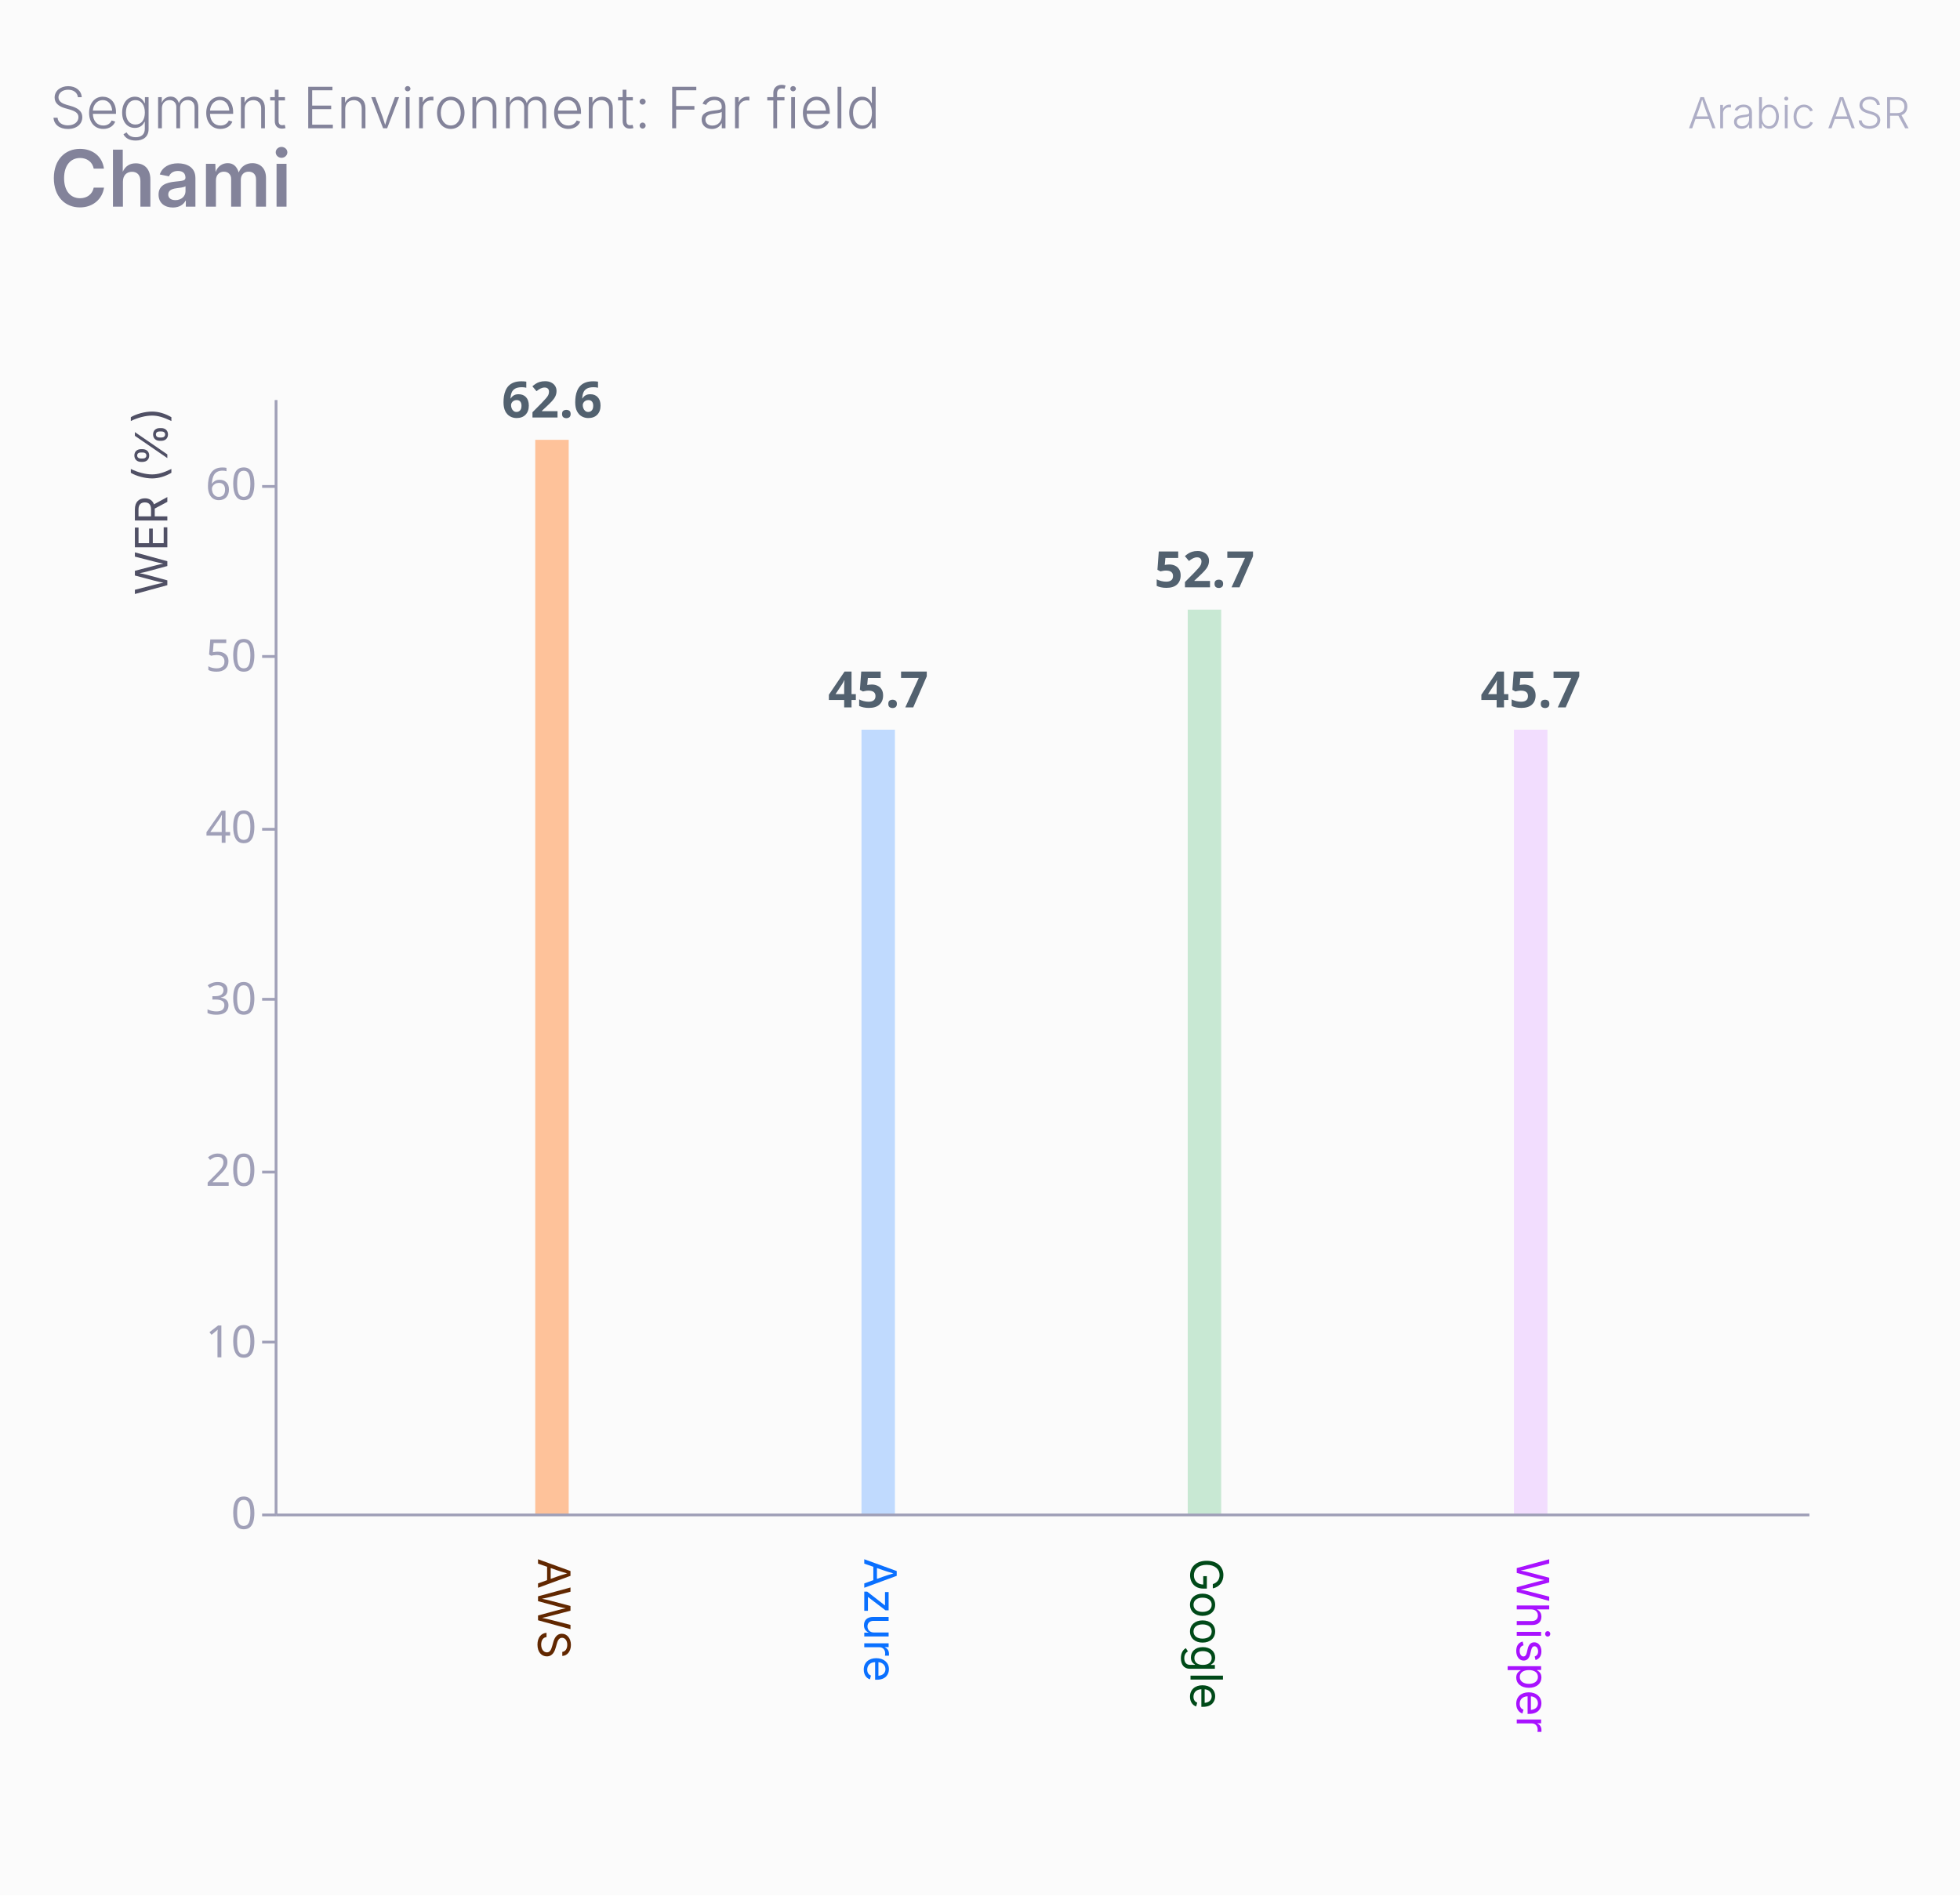
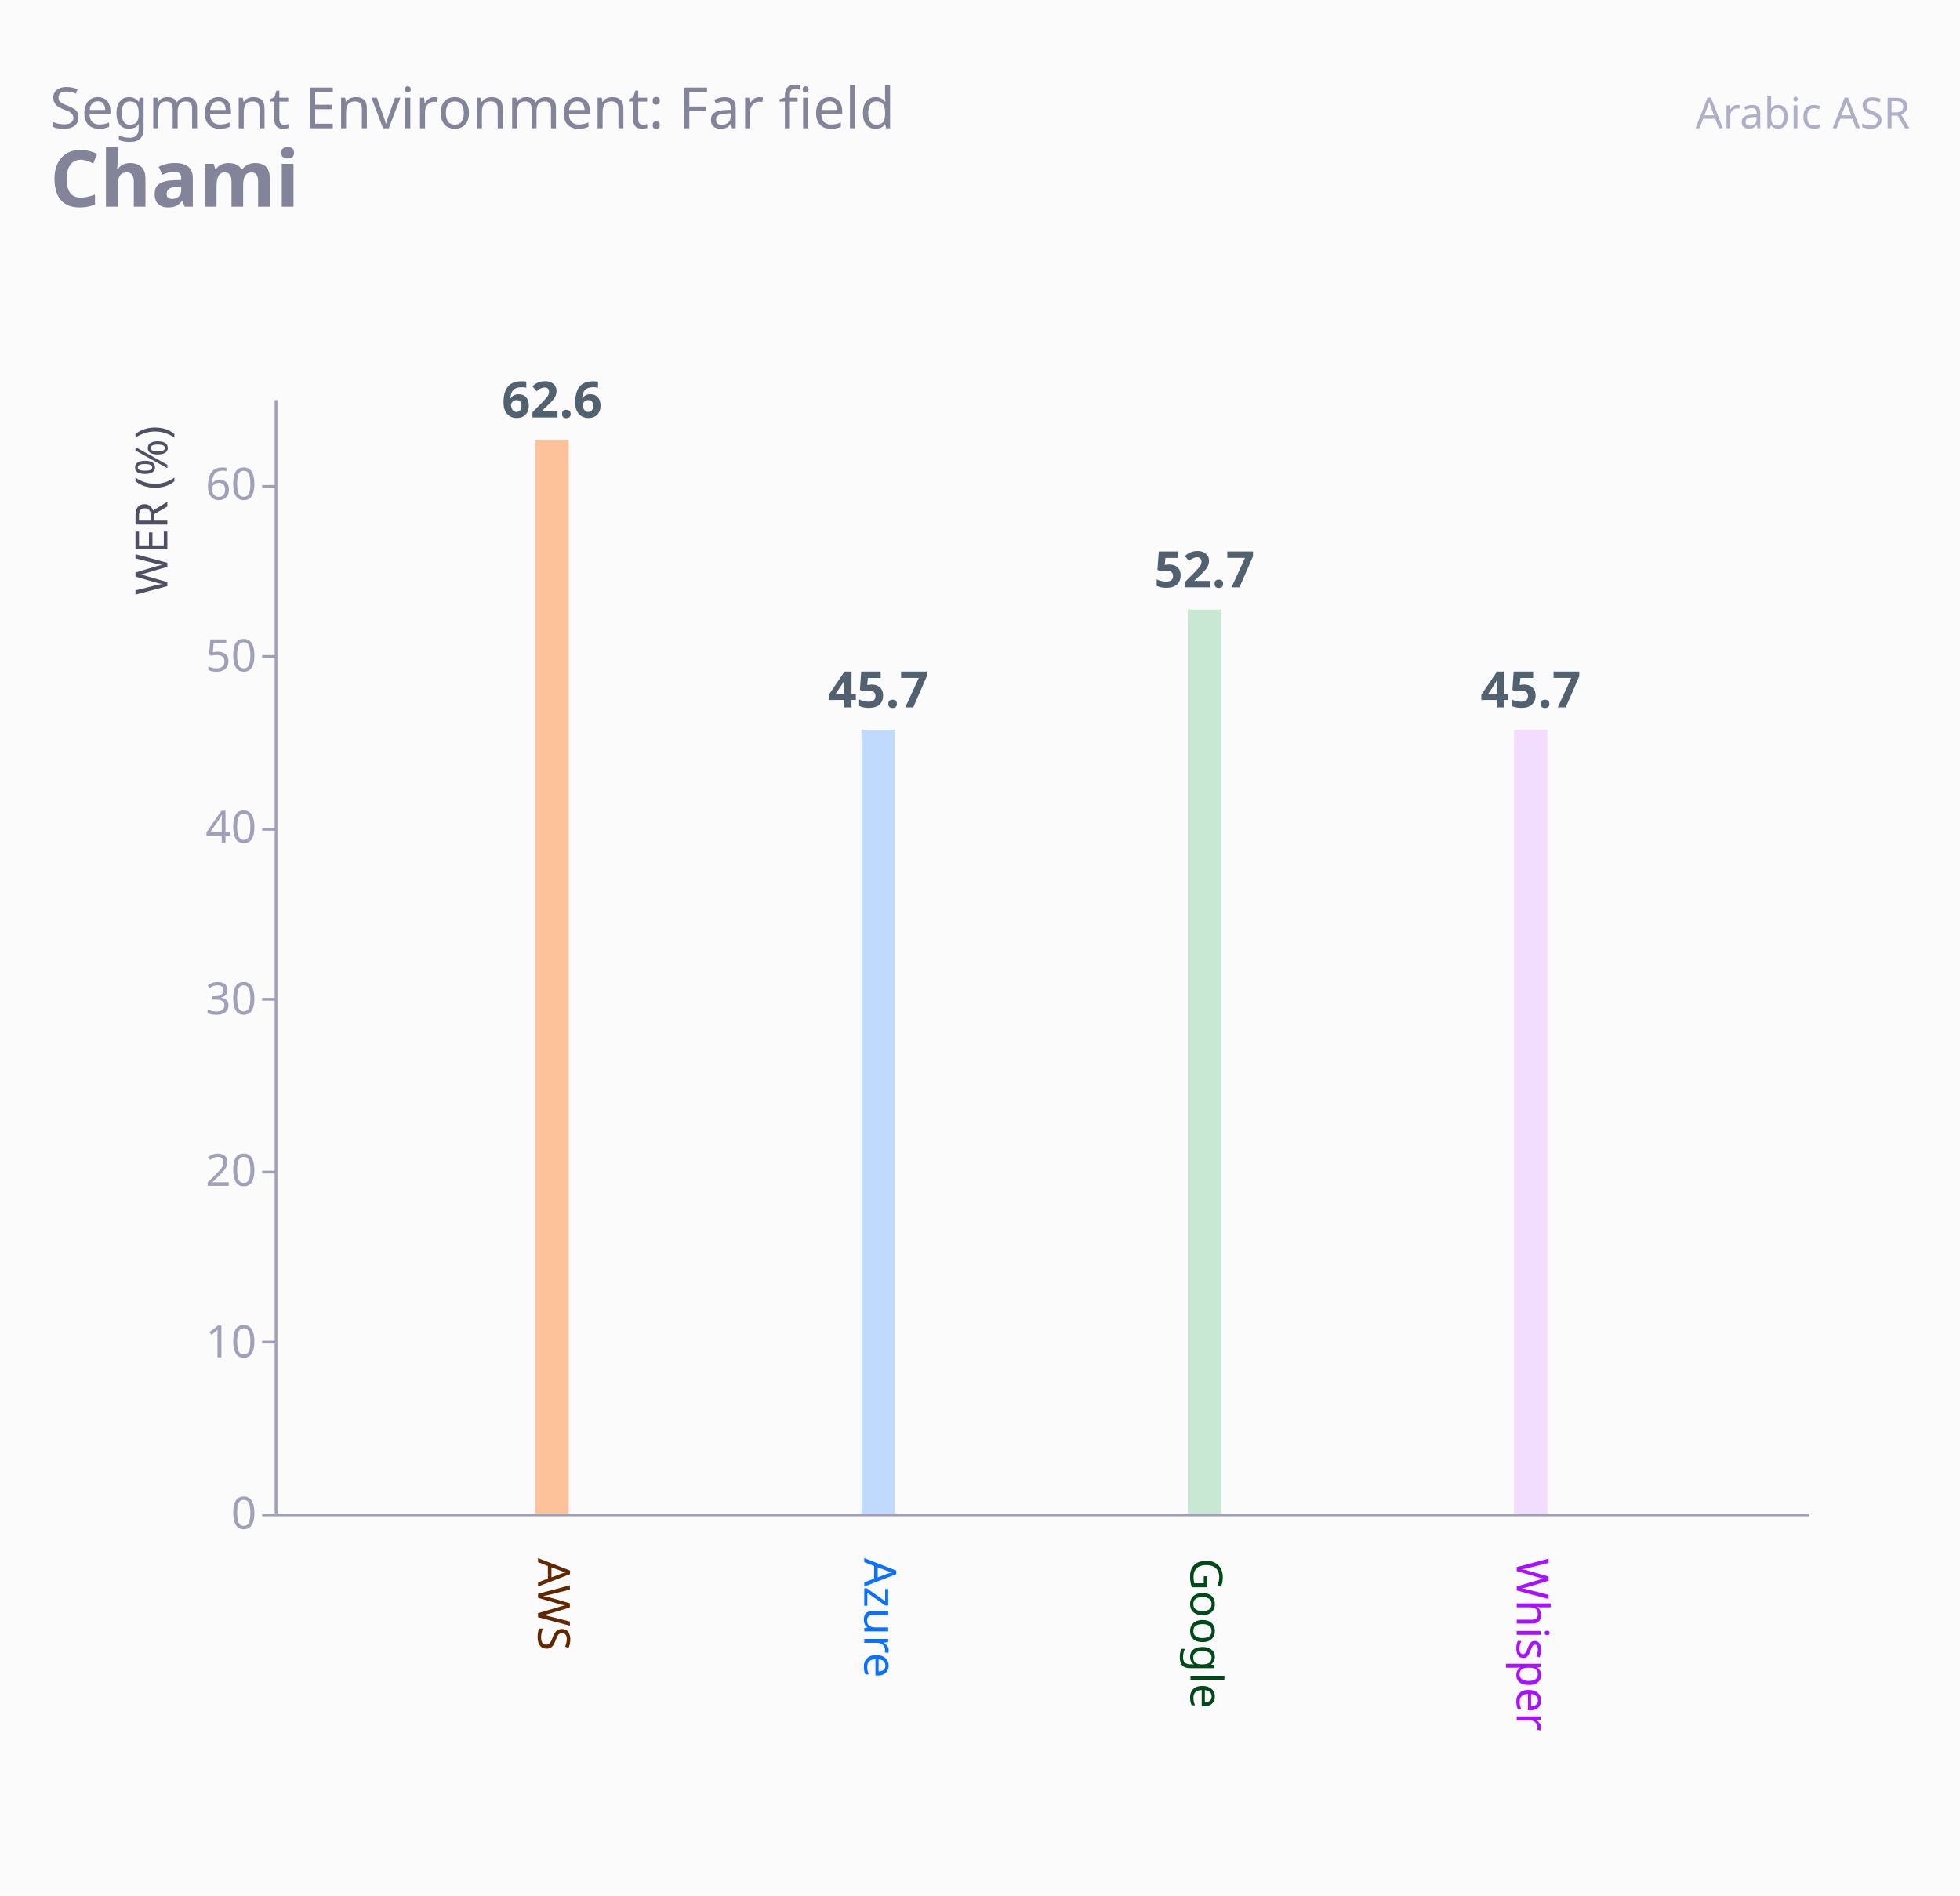
<svg xmlns="http://www.w3.org/2000/svg" width="550" height="532">
  <rect width="550" height="532" fill="#FBFBFB" />
-   <text x="536" y="36" text-anchor="end" font-family="Inter, system-ui, sans-serif" font-size="12" font-weight="300" fill="#aeaec6">Arabic ASR</text>
-   <text x="14" y="36" font-family="Inter, system-ui, sans-serif" font-size="16" font-weight="300" fill="#83839a">Segment Environment: Far field</text>
-   <text x="14" y="58" font-family="Inter, system-ui, sans-serif" font-size="22" font-weight="600" fill="#83839a">Chami</text>
+   <text x="536" y="36" text-anchor="end" font-family="TT Hoves Pro Trial" font-size="12" font-weight="300" fill="#aeaec6">Arabic ASR</text>
+   <text x="14" y="36" font-family="TT Hoves Pro Trial" font-size="16" font-weight="300" fill="#83839a">Segment Environment: Far field</text>
+   <text x="14" y="58" font-family="TT Hoves Pro Trial" font-size="22" font-weight="600" fill="#83839a">Chami</text>
  <svg y="72" version="1.1" class="marks" width="550" height="460" viewBox="0 0 626 588">
    <g fill="none" stroke-miterlimit="10" transform="translate(60,51)">
      <g class="mark-group role-frame root" role="graphics-object" aria-roledescription="group mark container">
        <g transform="translate(0,0)">
          <path class="background" aria-hidden="true" d="M0,0h550v400h-550Z" />
          <g>
            <g class="mark-group role-axis" aria-hidden="true">
              <g transform="translate(0.5,0.5)">
                <path class="background" aria-hidden="true" d="M0,0h0v0h0Z" pointer-events="none" />
                <g>
                  <g class="mark-rule role-axis-grid" pointer-events="none">
                    <line transform="translate(0,400)" x2="550" y2="0" stroke="rgba(255,255,255,0.07)" stroke-width="1" opacity="1" />
                    <line transform="translate(0,338)" x2="550" y2="0" stroke="rgba(255,255,255,0.07)" stroke-width="1" opacity="1" />
                    <line transform="translate(0,277)" x2="550" y2="0" stroke="rgba(255,255,255,0.07)" stroke-width="1" opacity="1" />
                    <line transform="translate(0,215)" x2="550" y2="0" stroke="rgba(255,255,255,0.07)" stroke-width="1" opacity="1" />
                    <line transform="translate(0,154)" x2="550" y2="0" stroke="rgba(255,255,255,0.07)" stroke-width="1" opacity="1" />
                    <line transform="translate(0,92)" x2="550" y2="0" stroke="rgba(255,255,255,0.07)" stroke-width="1" opacity="1" />
                    <line transform="translate(0,31)" x2="550" y2="0" stroke="rgba(255,255,255,0.07)" stroke-width="1" opacity="1" />
                  </g>
                </g>
                <path class="foreground" aria-hidden="true" d="" pointer-events="none" display="none" />
              </g>
            </g>
            <g class="mark-group role-axis" role="graphics-symbol" aria-roledescription="axis" aria-label="X-axis for a discrete scale with 4 values: AWS, Azure, Google, Whisper">
              <g transform="translate(0.5,400.5)">
                <path class="background" aria-hidden="true" d="M0,0h0v0h0Z" pointer-events="none" />
                <g>
                  <g class="mark-rule role-axis-domain" pointer-events="none">
                    <line transform="translate(0,0)" x2="550" y2="0" stroke="#a0a0b8" stroke-width="1" opacity="1" />
                  </g>
                </g>
                <path class="foreground" aria-hidden="true" d="" pointer-events="none" display="none" />
              </g>
            </g>
            <g class="mark-group role-axis" role="graphics-symbol" aria-roledescription="axis" aria-label="Y-axis titled 'WER (%)' for a linear scale with values from 0 to 65">
              <g transform="translate(0.5,0.5)">
                <path class="background" aria-hidden="true" d="M0,0h0v0h0Z" pointer-events="none" />
                <g>
                  <g class="mark-rule role-axis-tick" pointer-events="none">
                    <line transform="translate(0,400)" x2="-5" y2="0" stroke="#a0a0b8" stroke-width="1" opacity="1" />
                    <line transform="translate(0,338)" x2="-5" y2="0" stroke="#a0a0b8" stroke-width="1" opacity="1" />
                    <line transform="translate(0,277)" x2="-5" y2="0" stroke="#a0a0b8" stroke-width="1" opacity="1" />
                    <line transform="translate(0,215)" x2="-5" y2="0" stroke="#a0a0b8" stroke-width="1" opacity="1" />
                    <line transform="translate(0,154)" x2="-5" y2="0" stroke="#a0a0b8" stroke-width="1" opacity="1" />
                    <line transform="translate(0,92)" x2="-5" y2="0" stroke="#a0a0b8" stroke-width="1" opacity="1" />
                    <line transform="translate(0,31)" x2="-5" y2="0" stroke="#a0a0b8" stroke-width="1" opacity="1" />
                  </g>
                  <g class="mark-text role-axis-label" pointer-events="none">
                    <text text-anchor="end" transform="translate(-7,405)" font-family="JetBrains Mono" font-size="16px" font-weight="400" fill="#a0a0b8" opacity="1">0</text>
                    <text text-anchor="end" transform="translate(-7,343.4615)" font-family="JetBrains Mono" font-size="16px" font-weight="400" fill="#a0a0b8" opacity="1">10</text>
                    <text text-anchor="end" transform="translate(-7,281.9231)" font-family="JetBrains Mono" font-size="16px" font-weight="400" fill="#a0a0b8" opacity="1">20</text>
                    <text text-anchor="end" transform="translate(-7,220.3846)" font-family="JetBrains Mono" font-size="16px" font-weight="400" fill="#a0a0b8" opacity="1">30</text>
                    <text text-anchor="end" transform="translate(-7,158.8462)" font-family="JetBrains Mono" font-size="16px" font-weight="400" fill="#a0a0b8" opacity="1">40</text>
                    <text text-anchor="end" transform="translate(-7,97.30769)" font-family="JetBrains Mono" font-size="16px" font-weight="400" fill="#a0a0b8" opacity="1">50</text>
                    <text text-anchor="end" transform="translate(-7,35.76923)" font-family="JetBrains Mono" font-size="16px" font-weight="400" fill="#a0a0b8" opacity="1">60</text>
                  </g>
                  <g class="mark-rule role-axis-domain" pointer-events="none">
                    <line transform="translate(0,400)" x2="0" y2="-400" stroke="#a0a0b8" stroke-width="1" opacity="1" />
                  </g>
                  <g class="mark-text role-axis-title" pointer-events="none">
-                     <text text-anchor="start" transform="translate(-36,70) rotate(-90) translate(0,-3)" font-family="Inter, system-ui, sans-serif" font-size="16px" font-weight="400" fill="#505065" opacity="1">WER (%)</text>
+                     <text text-anchor="start" transform="translate(-36,70) rotate(-90) translate(0,-3)" font-family="TT Hoves Pro Trial" font-size="16px" font-weight="400" fill="#505065" opacity="1">WER (%)</text>
                  </g>
                </g>
                <path class="foreground" aria-hidden="true" d="" pointer-events="none" display="none" />
              </g>
            </g>
            <g class="mark-rect role-mark layer_0_marks" role="graphics-object" aria-roledescription="rect mark container">
-               <path aria-label="model: Google; wer: 52.7; barColor: rgba(189, 228, 202,0.82)" role="graphics-symbol" aria-roledescription="bar" d="M327.511,75.692h12v324.308h-12Z" fill="rgba(189, 228, 202,0.82)" stroke-width="0" />
-               <path aria-label="model: AWS; wer: 62.6; barColor: rgba(255, 181, 133,0.82)" role="graphics-symbol" aria-roledescription="bar" d="M93.468,14.769h12v385.231h-12Z" fill="rgba(255, 181, 133,0.82)" stroke-width="0" />
-               <path aria-label="model: Azure; wer: 45.7; barColor: rgba(179, 211, 255,0.82)" role="graphics-symbol" aria-roledescription="bar" d="M210.489,118.769h12v281.231h-12Z" fill="rgba(179, 211, 255,0.82)" stroke-width="0" />
-               <path aria-label="model: Whisper; wer: 45.7; barColor: rgba(240, 215, 255,0.82)" role="graphics-symbol" aria-roledescription="bar" d="M444.532,118.769h12v281.231h-12Z" fill="rgba(240, 215, 255,0.82)" stroke-width="0" />
+               <path aria-label="model: Google; wer: 52.7; barColor: rgba(189,228,202,0.82)" role="graphics-symbol" aria-roledescription="bar" d="M327.511,75.692h12v324.308h-12Z" fill="rgba(189,228,202,0.82)" stroke-width="0" />
+               <path aria-label="model: AWS; wer: 62.6; barColor: rgba(255,181,133,0.82)" role="graphics-symbol" aria-roledescription="bar" d="M93.468,14.769h12v385.231h-12Z" fill="rgba(255,181,133,0.82)" stroke-width="0" />
+               <path aria-label="model: Azure; wer: 45.7; barColor: rgba(179,211,255,0.82)" role="graphics-symbol" aria-roledescription="bar" d="M210.489,118.769h12v281.231h-12Z" fill="rgba(179,211,255,0.82)" stroke-width="0" />
+               <path aria-label="model: Whisper; wer: 45.7; barColor: rgba(240,215,255,0.82)" role="graphics-symbol" aria-roledescription="bar" d="M444.532,118.769h12v281.231h-12Z" fill="rgba(240,215,255,0.82)" stroke-width="0" />
            </g>
            <g class="mark-text role-mark layer_1_marks" role="graphics-object" aria-roledescription="text mark container">
              <text aria-label="model: Google; wer: 52.7" role="graphics-symbol" aria-roledescription="text mark" text-anchor="middle" transform="translate(333.5106,67.69231)" font-family="JetBrains Mono" font-size="18px" font-weight="600" fill="#52616F">52.7</text>
              <text aria-label="model: AWS; wer: 62.6" role="graphics-symbol" aria-roledescription="text mark" text-anchor="middle" transform="translate(99.46809,6.769231)" font-family="JetBrains Mono" font-size="18px" font-weight="600" fill="#52616F">62.6</text>
              <text aria-label="model: Azure; wer: 45.7" role="graphics-symbol" aria-roledescription="text mark" text-anchor="middle" transform="translate(216.4894,110.7692)" font-family="JetBrains Mono" font-size="18px" font-weight="600" fill="#52616F">45.7</text>
              <text aria-label="model: Whisper; wer: 45.7" role="graphics-symbol" aria-roledescription="text mark" text-anchor="middle" transform="translate(450.5319,110.7692)" font-family="JetBrains Mono" font-size="18px" font-weight="600" fill="#52616F">45.7</text>
            </g>
            <g class="mark-text role-mark layer_2_marks" role="graphics-object" aria-roledescription="text mark container">
-               <text aria-label="model: Google; labelColor: #004918" role="graphics-symbol" aria-roledescription="text mark" text-anchor="start" transform="translate(333.5106,400) rotate(90) translate(16,5)" font-family="Inter, system-ui, sans-serif" font-size="16px" font-weight="400" fill="#004918">Google</text>
-               <text aria-label="model: AWS; labelColor: #612700" role="graphics-symbol" aria-roledescription="text mark" text-anchor="start" transform="translate(99.46809,400) rotate(90) translate(16,5)" font-family="Inter, system-ui, sans-serif" font-size="16px" font-weight="400" fill="#612700">AWS</text>
-               <text aria-label="model: Azure; labelColor: #0a70ff" role="graphics-symbol" aria-roledescription="text mark" text-anchor="start" transform="translate(216.4894,400) rotate(90) translate(16,5)" font-family="Inter, system-ui, sans-serif" font-size="16px" font-weight="400" fill="#0a70ff">Azure</text>
-               <text aria-label="model: Whisper; labelColor: #a811ff" role="graphics-symbol" aria-roledescription="text mark" text-anchor="start" transform="translate(450.5319,400) rotate(90) translate(16,5)" font-family="Inter, system-ui, sans-serif" font-size="16px" font-weight="400" fill="#a811ff">Whisper</text>
+               <text aria-label="model: Google; labelColor: #004918" role="graphics-symbol" aria-roledescription="text mark" text-anchor="start" transform="translate(333.5106,400) rotate(90) translate(16,5)" font-family="TT Hoves Pro Trial" font-size="16px" font-weight="400" fill="#004918">Google</text>
+               <text aria-label="model: AWS; labelColor: #612700" role="graphics-symbol" aria-roledescription="text mark" text-anchor="start" transform="translate(99.46809,400) rotate(90) translate(16,5)" font-family="TT Hoves Pro Trial" font-size="16px" font-weight="400" fill="#612700">AWS</text>
+               <text aria-label="model: Azure; labelColor: #0a70ff" role="graphics-symbol" aria-roledescription="text mark" text-anchor="start" transform="translate(216.4894,400) rotate(90) translate(16,5)" font-family="TT Hoves Pro Trial" font-size="16px" font-weight="400" fill="#0a70ff">Azure</text>
+               <text aria-label="model: Whisper; labelColor: #a811ff" role="graphics-symbol" aria-roledescription="text mark" text-anchor="start" transform="translate(450.5319,400) rotate(90) translate(16,5)" font-family="TT Hoves Pro Trial" font-size="16px" font-weight="400" fill="#a811ff">Whisper</text>
            </g>
          </g>
          <path class="foreground" aria-hidden="true" d="" display="none" />
        </g>
      </g>
    </g>
  </svg>
</svg>
